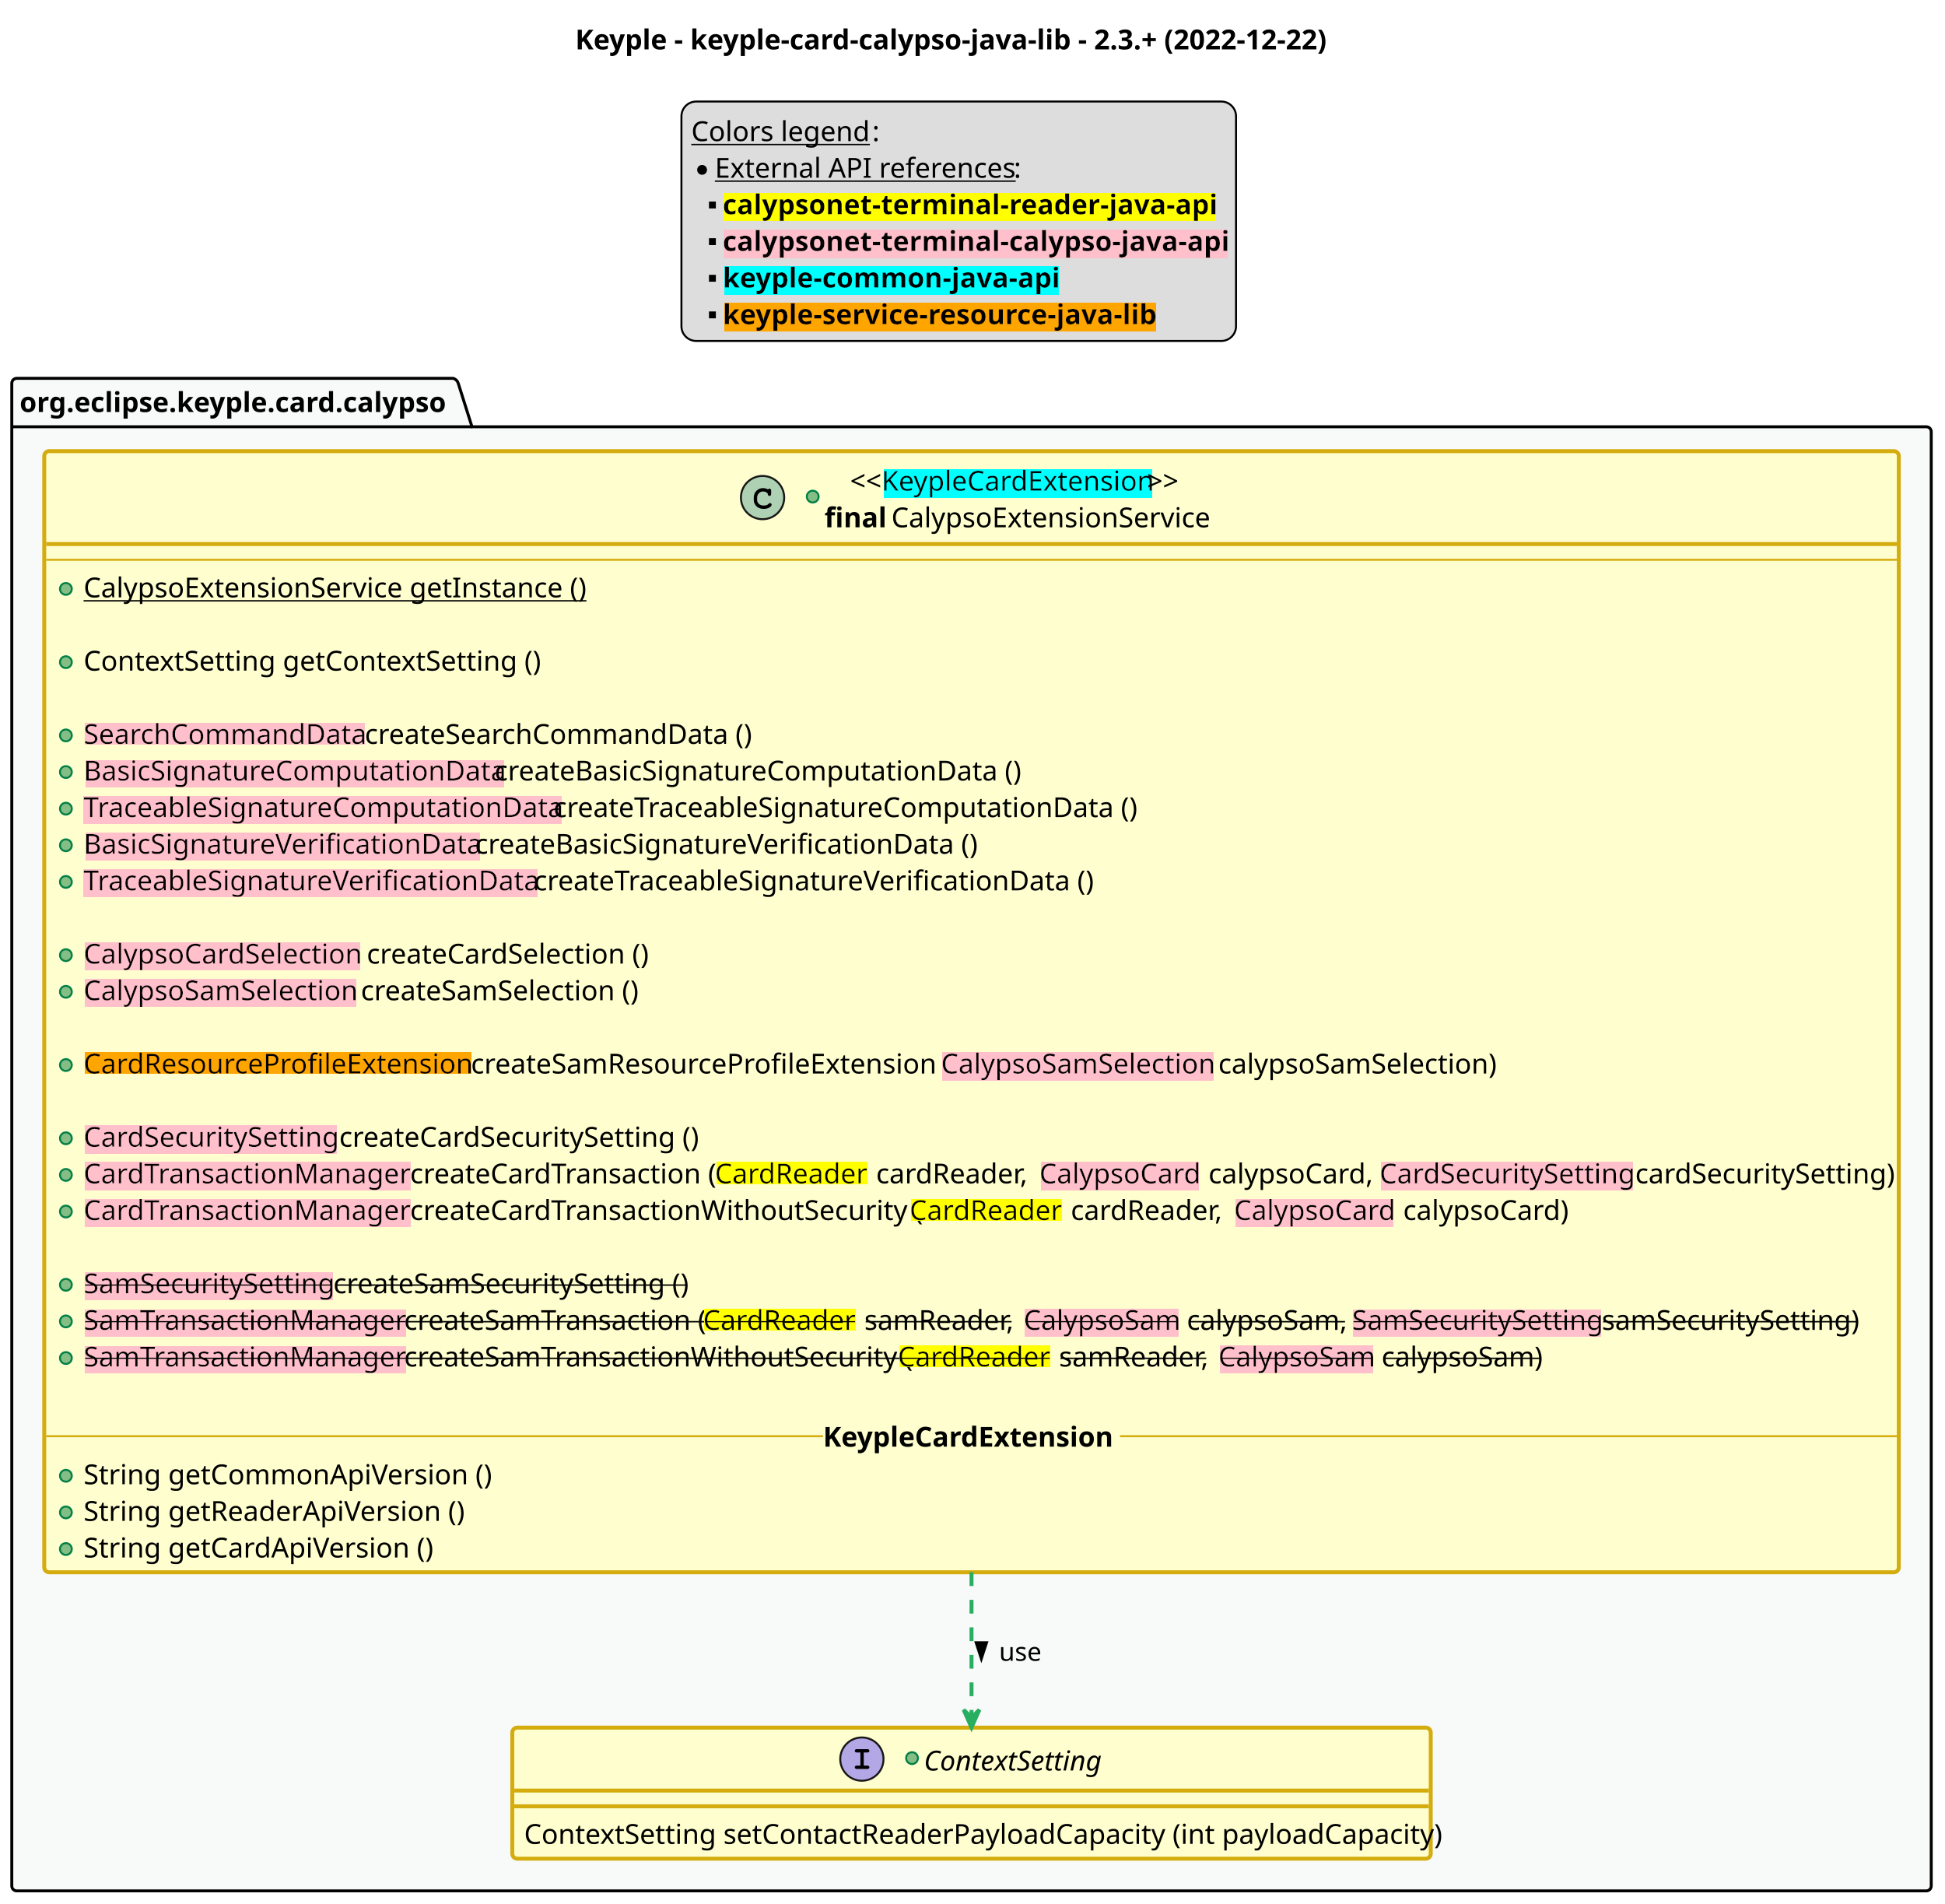
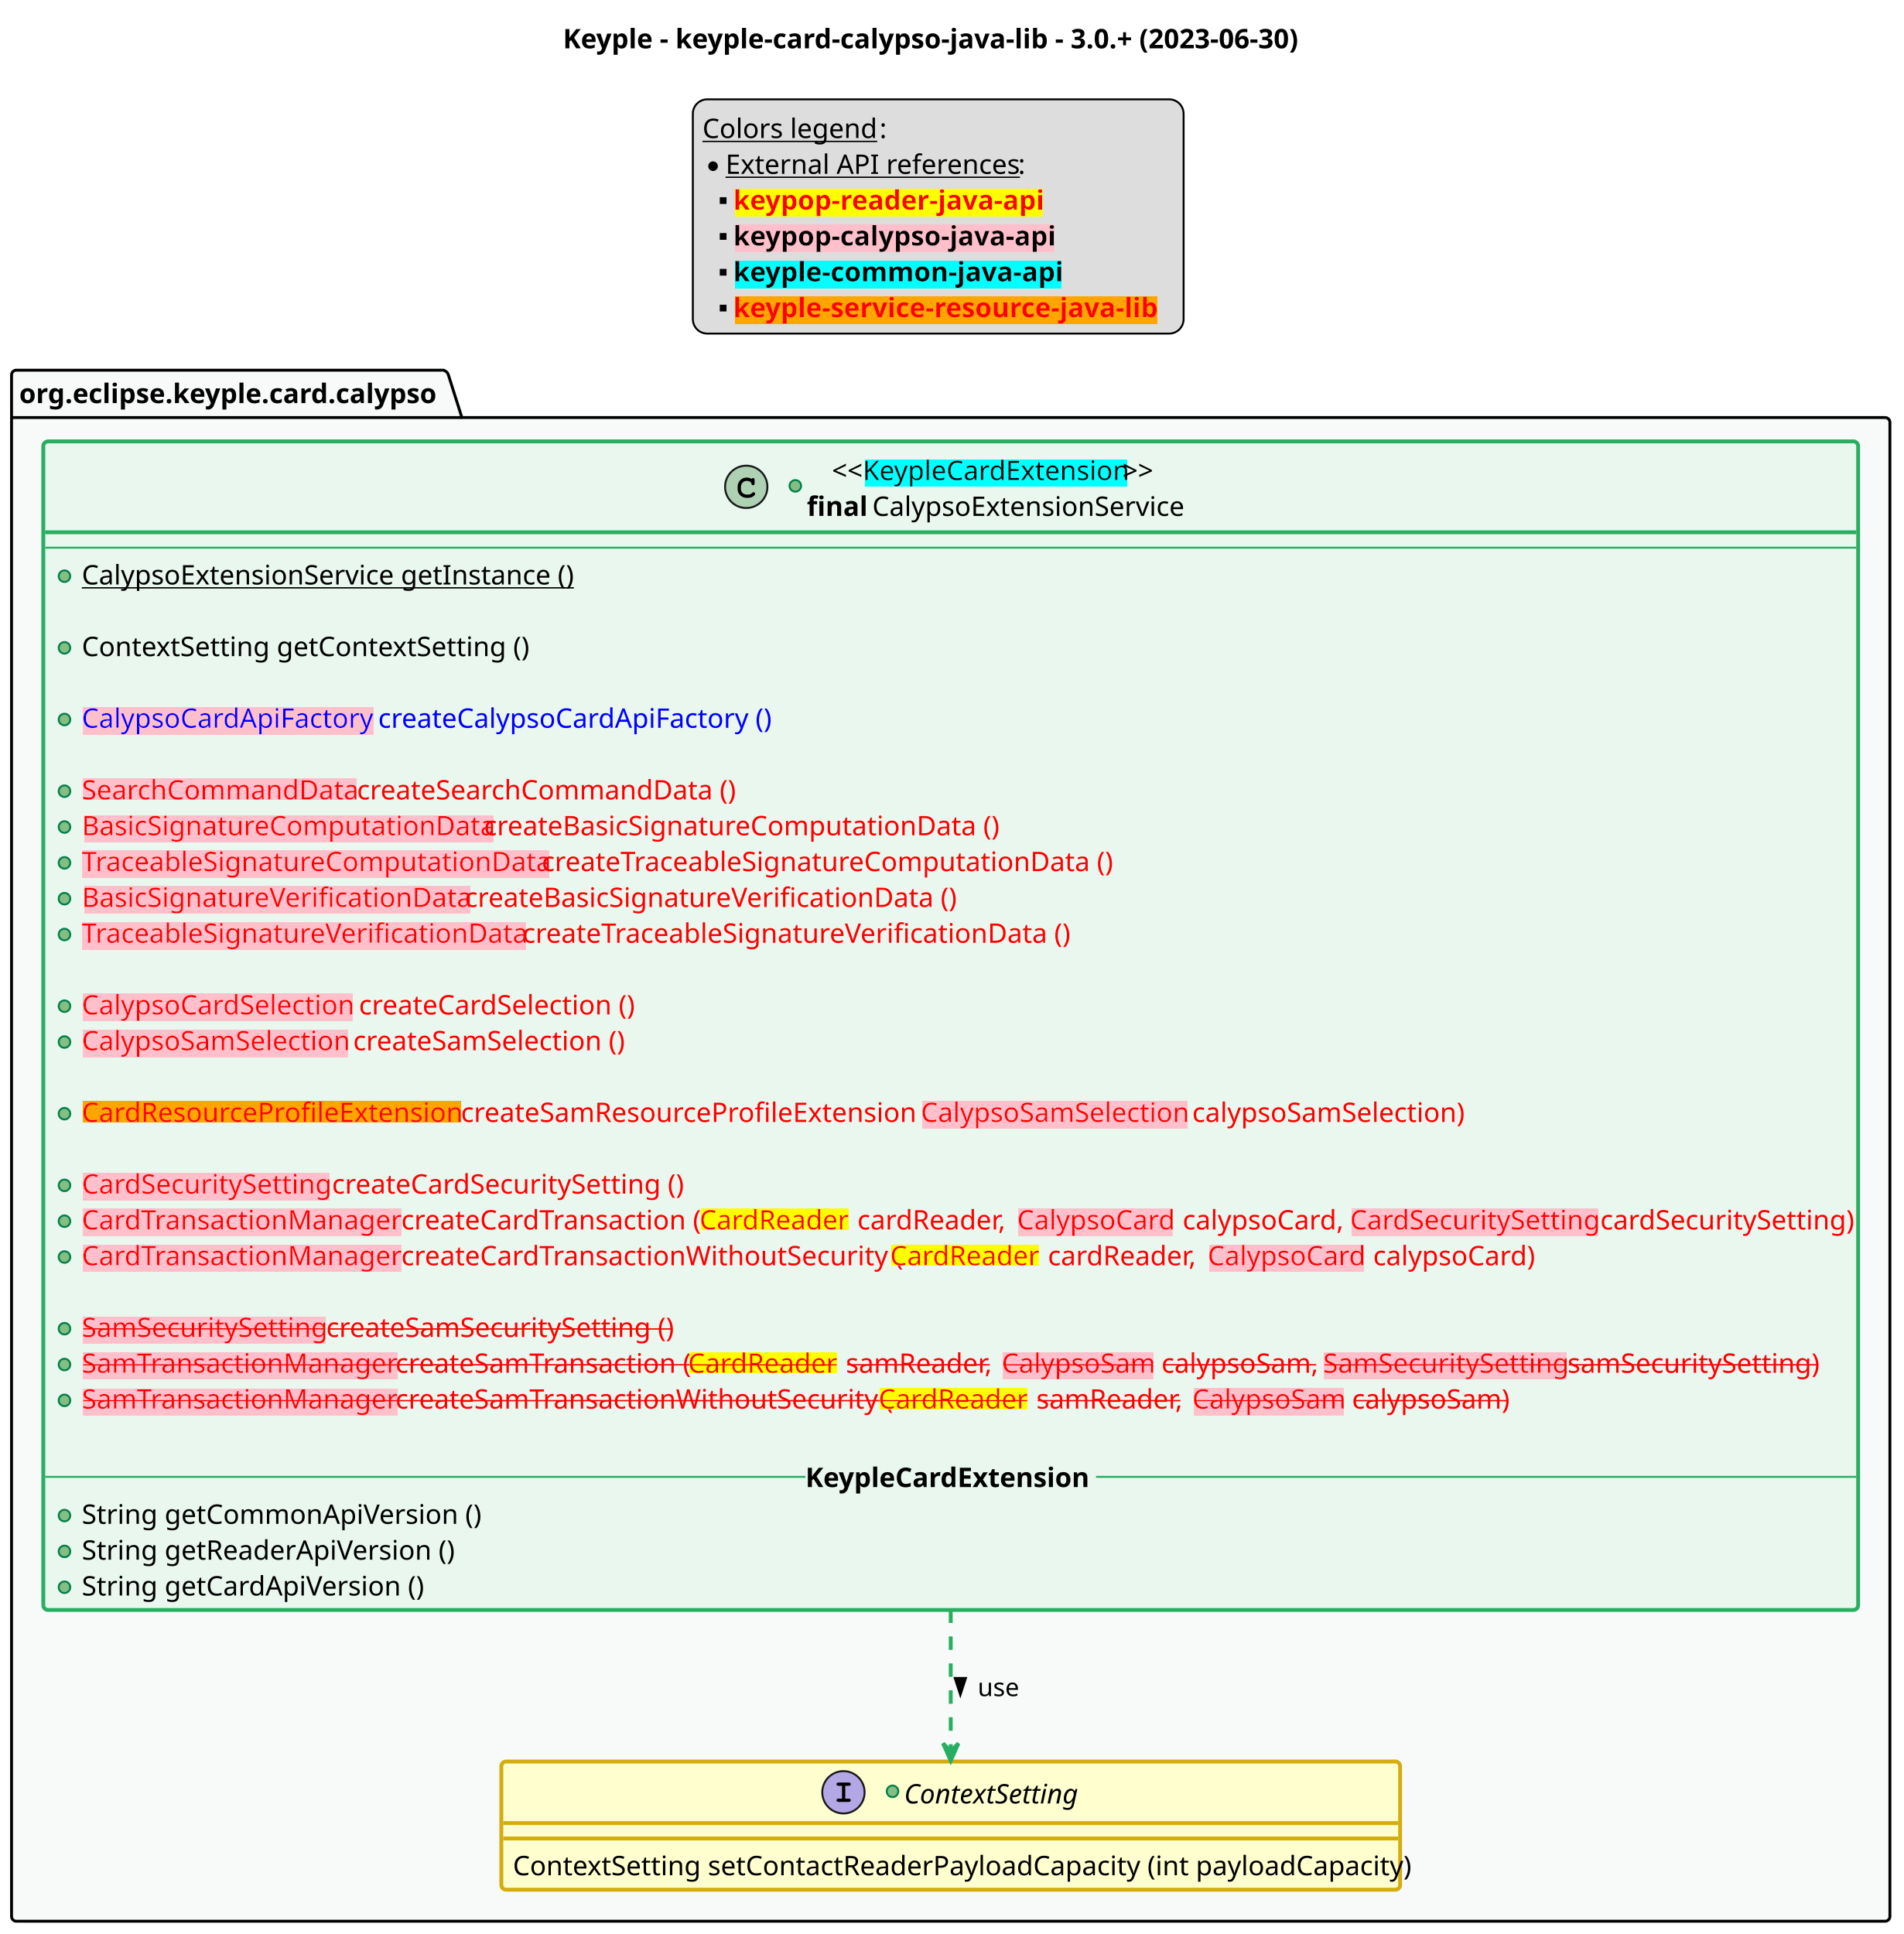
- <svg xmlns="http://www.w3.org/2000/svg" contentStyleType="text/css" height="968px" preserveAspectRatio="none" style="width:989px;height:968px;background:#FFFFFF;" version="1.1" viewBox="0 0 989 968" width="989px" zoomAndPan="magnify">
+ <svg xmlns="http://www.w3.org/2000/svg" contentStyleType="text/css" height="1005px" preserveAspectRatio="none" style="width:989px;height:1005px;background:#FFFFFF;" version="1.1" viewBox="0 0 989 1005" width="989px" zoomAndPan="magnify">
  <defs>
-     <filter height="1" id="b1o6u5rcignn730" width="1" x="0" y="0">
+     <filter height="1" id="b1kniicjc7bm020" width="1" x="0" y="0">
      <feFlood flood-color="#FFFF00" result="flood" />
      <feComposite in="SourceGraphic" in2="flood" operator="over" />
    </filter>
-     <filter height="1" id="b1o6u5rcignn731" width="1" x="0" y="0">
+     <filter height="1" id="b1kniicjc7bm021" width="1" x="0" y="0">
      <feFlood flood-color="#FFC0CB" result="flood" />
      <feComposite in="SourceGraphic" in2="flood" operator="over" />
    </filter>
-     <filter height="1" id="b1o6u5rcignn732" width="1" x="0" y="0">
+     <filter height="1" id="b1kniicjc7bm022" width="1" x="0" y="0">
      <feFlood flood-color="#00FFFF" result="flood" />
      <feComposite in="SourceGraphic" in2="flood" operator="over" />
    </filter>
-     <filter height="1" id="b1o6u5rcignn733" width="1" x="0" y="0">
+     <filter height="1" id="b1kniicjc7bm023" width="1" x="0" y="0">
      <feFlood flood-color="#FFA500" result="flood" />
      <feComposite in="SourceGraphic" in2="flood" operator="over" />
    </filter>
  </defs>
  <g>
-     <text fill="#000000" font-family="sans-serif" font-size="14" font-weight="bold" lengthAdjust="spacing" textLength="390" x="292.5" y="25.107">Keyple - keyple-card-calypso-java-lib - 2.3.+ (2022-12-22)</text>
-     <rect fill="#DDDDDD" height="121.727" id="_legend" rx="7.5" ry="7.5" style="stroke:#000000;stroke-width:1.0;" width="282" x="346.5" y="51.621" />
-     <text fill="#000000" font-family="sans-serif" font-size="14" lengthAdjust="spacing" text-decoration="underline" textLength="88" x="351.5" y="71.728">Colors legend</text>
-     <text fill="#000000" font-family="sans-serif" font-size="14" lengthAdjust="spacing" textLength="4" x="443.5" y="71.728">:</text>
-     <ellipse cx="357" cy="86.363" fill="#000000" rx="2.5" ry="2.5" style="stroke:#000000;stroke-width:0.0;" />
-     <text fill="#000000" font-family="sans-serif" font-size="14" lengthAdjust="spacing" text-decoration="underline" textLength="148" x="363.5" y="90.35">External API references</text>
-     <text fill="#000000" font-family="sans-serif" font-size="14" lengthAdjust="spacing" textLength="4" x="515.5" y="90.35">:</text>
-     <rect fill="#000000" height="3.5" style="stroke:#000000;stroke-width:0.0;" width="3.5" x="360.5" y="102.484" />
-     <text fill="#000000" filter="url(#b1o6u5rcignn730)" font-family="sans-serif" font-size="14" font-weight="bold" lengthAdjust="spacing" textLength="250" x="367.5" y="108.971">calypsonet-terminal-reader-java-api</text>
-     <rect fill="#000000" height="3.5" style="stroke:#000000;stroke-width:0.0;" width="3.5" x="360.5" y="121.106" />
-     <text fill="#000000" filter="url(#b1o6u5rcignn731)" font-family="sans-serif" font-size="14" font-weight="bold" lengthAdjust="spacing" textLength="256" x="367.5" y="127.592">calypsonet-terminal-calypso-java-api</text>
-     <rect fill="#000000" height="3.5" style="stroke:#000000;stroke-width:0.0;" width="3.5" x="360.5" y="139.727" />
-     <text fill="#000000" filter="url(#b1o6u5rcignn732)" font-family="sans-serif" font-size="14" font-weight="bold" lengthAdjust="spacing" textLength="170" x="367.5" y="146.213">keyple-common-java-api</text>
-     <rect fill="#000000" height="3.5" style="stroke:#000000;stroke-width:0.0;" width="3.5" x="360.5" y="158.348" />
-     <text fill="#000000" filter="url(#b1o6u5rcignn733)" font-family="sans-serif" font-size="14" font-weight="bold" lengthAdjust="spacing" textLength="229" x="367.5" y="164.834">keyple-service-resource-java-lib</text>
+     <text fill="#000000" font-family="sans-serif" font-size="14" font-weight="bold" lengthAdjust="spacing" textLength="390" x="292.5" y="25.107">Keyple - keyple-card-calypso-java-lib - 3.0.+ (2023-06-30)</text>
+     <rect fill="#DDDDDD" height="121.727" id="_legend" rx="7.5" ry="7.5" style="stroke:#000000;stroke-width:1.0;" width="255" x="360" y="51.621" />
+     <text fill="#000000" font-family="sans-serif" font-size="14" lengthAdjust="spacing" text-decoration="underline" textLength="88" x="365" y="71.728">Colors legend</text>
+     <text fill="#000000" font-family="sans-serif" font-size="14" lengthAdjust="spacing" textLength="4" x="457" y="71.728">:</text>
+     <ellipse cx="370.5" cy="86.363" fill="#000000" rx="2.5" ry="2.5" style="stroke:#000000;stroke-width:0.0;" />
+     <text fill="#000000" font-family="sans-serif" font-size="14" lengthAdjust="spacing" text-decoration="underline" textLength="148" x="377" y="90.35">External API references</text>
+     <text fill="#000000" font-family="sans-serif" font-size="14" lengthAdjust="spacing" textLength="4" x="529" y="90.35">:</text>
+     <rect fill="#000000" height="3.5" style="stroke:#000000;stroke-width:0.0;" width="3.5" x="374" y="102.484" />
+     <text fill="#FF0000" filter="url(#b1kniicjc7bm020)" font-family="sans-serif" font-size="14" font-weight="bold" lengthAdjust="spacing" textLength="163" x="381" y="108.971">keypop-reader-java-api</text>
+     <rect fill="#000000" height="3.5" style="stroke:#000000;stroke-width:0.0;" width="3.5" x="374" y="121.106" />
+     <text fill="#000000" filter="url(#b1kniicjc7bm021)" font-family="sans-serif" font-size="14" font-weight="bold" lengthAdjust="spacing" textLength="169" x="381" y="127.592">keypop-calypso-java-api</text>
+     <rect fill="#000000" height="3.5" style="stroke:#000000;stroke-width:0.0;" width="3.5" x="374" y="139.727" />
+     <text fill="#000000" filter="url(#b1kniicjc7bm022)" font-family="sans-serif" font-size="14" font-weight="bold" lengthAdjust="spacing" textLength="170" x="381" y="146.213">keyple-common-java-api</text>
+     <rect fill="#000000" height="3.5" style="stroke:#000000;stroke-width:0.0;" width="3.5" x="374" y="158.348" />
+     <text fill="#FF0000" filter="url(#b1kniicjc7bm023)" font-family="sans-serif" font-size="14" font-weight="bold" lengthAdjust="spacing" textLength="229" x="381" y="164.834">keyple-service-resource-java-lib</text>
    <g id="cluster_calypso">
-       <path d="M8.5,192.361 L230.5,192.361 A3.75,3.75 0 0 1 233,194.861 L240,216.982 L979.5,216.982 A2.5,2.5 0 0 1 982,219.482 L982,958.861 A2.5,2.5 0 0 1 979.5,961.361 L8.5,961.361 A2.5,2.5 0 0 1 6,958.861 L6,194.861 A2.5,2.5 0 0 1 8.5,192.361 " fill="#F8F9F9" style="stroke:#000000;stroke-width:1.5;" />
+       <path d="M8.5,192.361 L230.5,192.361 A3.75,3.75 0 0 1 233,194.861 L240,216.982 L979.5,216.982 A2.5,2.5 0 0 1 982,219.482 L982,995.861 A2.5,2.5 0 0 1 979.5,998.361 L8.5,998.361 A2.5,2.5 0 0 1 6,995.861 L6,194.861 A2.5,2.5 0 0 1 8.5,192.361 " fill="#F8F9F9" style="stroke:#000000;stroke-width:1.5;" />
      <line style="stroke:#000000;stroke-width:1.5;" x1="6" x2="240" y1="216.982" y2="216.982" />
      <text fill="#000000" font-family="sans-serif" font-size="14" font-weight="bold" lengthAdjust="spacing" textLength="221" x="10" y="209.469">org.eclipse.keyple.card.calypso</text>
    </g>
    <g id="elem_CalypsoExtensionService">
-       <rect codeLine="63" fill="#FEFECE" height="570.012" id="CalypsoExtensionService" rx="2.5" ry="2.5" style="stroke:#D4AC0D;stroke-width:2.0;" width="943" x="22.5" y="229.361" />
+       <rect codeLine="63" fill="#E9F7EF" height="607.254" id="CalypsoExtensionService" rx="2.5" ry="2.5" style="stroke:#27AE60;stroke-width:2.0;" width="943" x="22.5" y="229.361" />
      <ellipse cx="387.75" cy="252.982" fill="#ADD1B2" rx="11" ry="11" style="stroke:#181818;stroke-width:1.0;" />
      <path d="M390.516,248.857 Q390.672,248.639 390.859,248.529 Q391.047,248.42 391.266,248.42 Q391.641,248.42 391.875,248.685 Q392.109,248.935 392.109,249.545 L392.109,250.998 Q392.109,251.607 391.875,251.873 Q391.641,252.139 391.266,252.139 Q390.922,252.139 390.719,251.935 Q390.516,251.748 390.406,251.232 Q390.359,250.873 390.172,250.685 Q389.844,250.31 389.234,250.092 Q388.625,249.873 388,249.873 Q387.234,249.873 386.594,250.201 Q385.969,250.529 385.469,251.279 Q384.984,252.029 384.984,253.06 L384.984,254.154 Q384.984,255.389 385.875,256.217 Q386.766,257.029 388.359,257.029 Q389.297,257.029 389.953,256.779 Q390.344,256.623 390.766,256.185 Q391.031,255.92 391.172,255.842 Q391.328,255.764 391.531,255.764 Q391.859,255.764 392.109,256.029 Q392.375,256.279 392.375,256.623 Q392.375,256.967 392.031,257.373 Q391.531,257.951 390.734,258.279 Q389.656,258.732 388.359,258.732 Q386.844,258.732 385.641,258.107 Q384.656,257.607 383.969,256.545 Q383.281,255.467 383.281,254.185 L383.281,253.029 Q383.281,251.701 383.891,250.56 Q384.516,249.404 385.609,248.795 Q386.703,248.17 387.938,248.17 Q388.672,248.17 389.312,248.342 Q389.969,248.498 390.516,248.857 Z " fill="#000000" />
      <ellipse cx="413.25" cy="252.482" fill="#84BE84" rx="3" ry="3" style="stroke:#038048;stroke-width:1.0;" />
      <text fill="#000000" font-family="sans-serif" font-size="14" lengthAdjust="spacing" textLength="16" x="432.25" y="249.469">&lt;&lt;</text>
-       <text fill="#000000" filter="url(#b1o6u5rcignn732)" font-family="sans-serif" font-size="14" lengthAdjust="spacing" textLength="135" x="448.25" y="249.469">KeypleCardExtension</text>
+       <text fill="#000000" filter="url(#b1kniicjc7bm022)" font-family="sans-serif" font-size="14" lengthAdjust="spacing" textLength="135" x="448.25" y="249.469">KeypleCardExtension</text>
      <text fill="#000000" font-family="sans-serif" font-size="14" lengthAdjust="spacing" textLength="16" x="583.25" y="249.469">&gt;&gt;</text>
      <text fill="#000000" font-family="sans-serif" font-size="14" font-weight="bold" lengthAdjust="spacing" textLength="30" x="419.25" y="268.09">final</text>
      <text fill="#000000" font-family="sans-serif" font-size="14" lengthAdjust="spacing" textLength="159" x="453.25" y="268.09">CalypsoExtensionService</text>
-       <line style="stroke:#D4AC0D;stroke-width:2.0;" x1="23.5" x2="964.5" y1="276.603" y2="276.603" />
-       <line style="stroke:#D4AC0D;stroke-width:1.0;" x1="23.5" x2="964.5" y1="284.603" y2="284.603" />
+       <line style="stroke:#27AE60;stroke-width:2.0;" x1="23.5" x2="964.5" y1="276.603" y2="276.603" />
+       <line style="stroke:#27AE60;stroke-width:1.0;" x1="23.5" x2="964.5" y1="284.603" y2="284.603" />
      <ellipse cx="33.5" cy="299.414" fill="#84BE84" rx="3" ry="3" style="stroke:#038048;stroke-width:1.0;" />
      <text fill="#000000" font-family="sans-serif" font-size="14" lengthAdjust="spacing" text-decoration="underline" textLength="250" x="42.5" y="303.711">CalypsoExtensionService getInstance ()</text>
      <text fill="#000000" font-family="sans-serif" font-size="14" lengthAdjust="spacing" textLength="4" x="42.5" y="322.332"> </text>
      <ellipse cx="33.5" cy="336.656" fill="#84BE84" rx="3" ry="3" style="stroke:#038048;stroke-width:1.0;" />
      <text fill="#000000" font-family="sans-serif" font-size="14" lengthAdjust="spacing" textLength="222" x="42.5" y="340.953">ContextSetting getContextSetting ()</text>
      <text fill="#000000" font-family="sans-serif" font-size="14" lengthAdjust="spacing" textLength="4" x="42.5" y="359.574"> </text>
      <ellipse cx="33.5" cy="373.898" fill="#84BE84" rx="3" ry="3" style="stroke:#038048;stroke-width:1.0;" />
-       <text fill="#000000" filter="url(#b1o6u5rcignn731)" font-family="sans-serif" font-size="14" lengthAdjust="spacing" textLength="139" x="42.5" y="378.195">SearchCommandData</text>
-       <text fill="#000000" font-family="sans-serif" font-size="14" lengthAdjust="spacing" textLength="193" x="185.5" y="378.195">createSearchCommandData ()</text>
-       <ellipse cx="33.5" cy="392.519" fill="#84BE84" rx="3" ry="3" style="stroke:#038048;stroke-width:1.0;" />
-       <text fill="#000000" filter="url(#b1o6u5rcignn731)" font-family="sans-serif" font-size="14" lengthAdjust="spacing" textLength="205" x="42.5" y="396.816">BasicSignatureComputationData</text>
-       <text fill="#000000" font-family="sans-serif" font-size="14" lengthAdjust="spacing" textLength="259" x="251.5" y="396.816">createBasicSignatureComputationData ()</text>
+       <text fill="#0000FF" filter="url(#b1kniicjc7bm021)" font-family="sans-serif" font-size="14" lengthAdjust="spacing" textLength="150" x="42.5" y="378.195">CalypsoCardApiFactory</text>
+       <text fill="#0000FF" font-family="sans-serif" font-size="14" lengthAdjust="spacing" textLength="204" x="196.5" y="378.195">createCalypsoCardApiFactory ()</text>
+       <text fill="#000000" font-family="sans-serif" font-size="14" lengthAdjust="spacing" textLength="4" x="42.5" y="396.816"> </text>
      <ellipse cx="33.5" cy="411.141" fill="#84BE84" rx="3" ry="3" style="stroke:#038048;stroke-width:1.0;" />
-       <text fill="#000000" filter="url(#b1o6u5rcignn731)" font-family="sans-serif" font-size="14" lengthAdjust="spacing" textLength="235" x="42.5" y="415.438">TraceableSignatureComputationData</text>
-       <text fill="#000000" font-family="sans-serif" font-size="14" lengthAdjust="spacing" textLength="289" x="281.5" y="415.438">createTraceableSignatureComputationData ()</text>
+       <text fill="#FF0000" filter="url(#b1kniicjc7bm021)" font-family="sans-serif" font-size="14" lengthAdjust="spacing" textLength="139" x="42.5" y="415.438">SearchCommandData</text>
+       <text fill="#FF0000" font-family="sans-serif" font-size="14" lengthAdjust="spacing" textLength="193" x="185.5" y="415.438">createSearchCommandData ()</text>
      <ellipse cx="33.5" cy="429.762" fill="#84BE84" rx="3" ry="3" style="stroke:#038048;stroke-width:1.0;" />
-       <text fill="#000000" filter="url(#b1o6u5rcignn731)" font-family="sans-serif" font-size="14" lengthAdjust="spacing" textLength="195" x="42.5" y="434.059">BasicSignatureVerificationData</text>
-       <text fill="#000000" font-family="sans-serif" font-size="14" lengthAdjust="spacing" textLength="249" x="241.5" y="434.059">createBasicSignatureVerificationData ()</text>
+       <text fill="#FF0000" filter="url(#b1kniicjc7bm021)" font-family="sans-serif" font-size="14" lengthAdjust="spacing" textLength="205" x="42.5" y="434.059">BasicSignatureComputationData</text>
+       <text fill="#FF0000" font-family="sans-serif" font-size="14" lengthAdjust="spacing" textLength="259" x="251.5" y="434.059">createBasicSignatureComputationData ()</text>
      <ellipse cx="33.5" cy="448.383" fill="#84BE84" rx="3" ry="3" style="stroke:#038048;stroke-width:1.0;" />
-       <text fill="#000000" filter="url(#b1o6u5rcignn731)" font-family="sans-serif" font-size="14" lengthAdjust="spacing" textLength="225" x="42.5" y="452.68">TraceableSignatureVerificationData</text>
-       <text fill="#000000" font-family="sans-serif" font-size="14" lengthAdjust="spacing" textLength="279" x="271.5" y="452.68">createTraceableSignatureVerificationData ()</text>
-       <text fill="#000000" font-family="sans-serif" font-size="14" lengthAdjust="spacing" textLength="4" x="42.5" y="471.301"> </text>
+       <text fill="#FF0000" filter="url(#b1kniicjc7bm021)" font-family="sans-serif" font-size="14" lengthAdjust="spacing" textLength="235" x="42.5" y="452.68">TraceableSignatureComputationData</text>
+       <text fill="#FF0000" font-family="sans-serif" font-size="14" lengthAdjust="spacing" textLength="289" x="281.5" y="452.68">createTraceableSignatureComputationData ()</text>
+       <ellipse cx="33.5" cy="467.004" fill="#84BE84" rx="3" ry="3" style="stroke:#038048;stroke-width:1.0;" />
+       <text fill="#FF0000" filter="url(#b1kniicjc7bm021)" font-family="sans-serif" font-size="14" lengthAdjust="spacing" textLength="195" x="42.5" y="471.301">BasicSignatureVerificationData</text>
+       <text fill="#FF0000" font-family="sans-serif" font-size="14" lengthAdjust="spacing" textLength="249" x="241.5" y="471.301">createBasicSignatureVerificationData ()</text>
      <ellipse cx="33.5" cy="485.625" fill="#84BE84" rx="3" ry="3" style="stroke:#038048;stroke-width:1.0;" />
-       <text fill="#000000" filter="url(#b1o6u5rcignn731)" font-family="sans-serif" font-size="14" lengthAdjust="spacing" textLength="140" x="42.5" y="489.922">CalypsoCardSelection</text>
-       <text fill="#000000" font-family="sans-serif" font-size="14" lengthAdjust="spacing" textLength="143" x="186.5" y="489.922">createCardSelection ()</text>
-       <ellipse cx="33.5" cy="504.246" fill="#84BE84" rx="3" ry="3" style="stroke:#038048;stroke-width:1.0;" />
-       <text fill="#000000" filter="url(#b1o6u5rcignn731)" font-family="sans-serif" font-size="14" lengthAdjust="spacing" textLength="137" x="42.5" y="508.543">CalypsoSamSelection</text>
-       <text fill="#000000" font-family="sans-serif" font-size="14" lengthAdjust="spacing" textLength="140" x="183.5" y="508.543">createSamSelection ()</text>
-       <text fill="#000000" font-family="sans-serif" font-size="14" lengthAdjust="spacing" textLength="4" x="42.5" y="527.164"> </text>
+       <text fill="#FF0000" filter="url(#b1kniicjc7bm021)" font-family="sans-serif" font-size="14" lengthAdjust="spacing" textLength="225" x="42.5" y="489.922">TraceableSignatureVerificationData</text>
+       <text fill="#FF0000" font-family="sans-serif" font-size="14" lengthAdjust="spacing" textLength="279" x="271.5" y="489.922">createTraceableSignatureVerificationData ()</text>
+       <text fill="#000000" font-family="sans-serif" font-size="14" lengthAdjust="spacing" textLength="4" x="42.5" y="508.543"> </text>
+       <ellipse cx="33.5" cy="522.867" fill="#84BE84" rx="3" ry="3" style="stroke:#038048;stroke-width:1.0;" />
+       <text fill="#FF0000" filter="url(#b1kniicjc7bm021)" font-family="sans-serif" font-size="14" lengthAdjust="spacing" textLength="140" x="42.5" y="527.164">CalypsoCardSelection</text>
+       <text fill="#FF0000" font-family="sans-serif" font-size="14" lengthAdjust="spacing" textLength="143" x="186.5" y="527.164">createCardSelection ()</text>
      <ellipse cx="33.5" cy="541.488" fill="#84BE84" rx="3" ry="3" style="stroke:#038048;stroke-width:1.0;" />
-       <text fill="#000000" filter="url(#b1o6u5rcignn733)" font-family="sans-serif" font-size="14" lengthAdjust="spacing" textLength="193" x="42.5" y="545.785">CardResourceProfileExtension</text>
-       <text fill="#000000" font-family="sans-serif" font-size="14" lengthAdjust="spacing" textLength="239" x="239.5" y="545.785">createSamResourceProfileExtension (</text>
-       <text fill="#000000" filter="url(#b1o6u5rcignn731)" font-family="sans-serif" font-size="14" lengthAdjust="spacing" textLength="137" x="478.5" y="545.785">CalypsoSamSelection</text>
-       <text fill="#000000" font-family="sans-serif" font-size="14" lengthAdjust="spacing" textLength="139" x="619.5" y="545.785">calypsoSamSelection)</text>
+       <text fill="#FF0000" filter="url(#b1kniicjc7bm021)" font-family="sans-serif" font-size="14" lengthAdjust="spacing" textLength="137" x="42.5" y="545.785">CalypsoSamSelection</text>
+       <text fill="#FF0000" font-family="sans-serif" font-size="14" lengthAdjust="spacing" textLength="140" x="183.5" y="545.785">createSamSelection ()</text>
      <text fill="#000000" font-family="sans-serif" font-size="14" lengthAdjust="spacing" textLength="4" x="42.5" y="564.406"> </text>
      <ellipse cx="33.5" cy="578.731" fill="#84BE84" rx="3" ry="3" style="stroke:#038048;stroke-width:1.0;" />
-       <text fill="#000000" filter="url(#b1o6u5rcignn731)" font-family="sans-serif" font-size="14" lengthAdjust="spacing" textLength="126" x="42.5" y="583.027">CardSecuritySetting</text>
-       <text fill="#000000" font-family="sans-serif" font-size="14" lengthAdjust="spacing" textLength="180" x="172.5" y="583.027">createCardSecuritySetting ()</text>
-       <ellipse cx="33.5" cy="597.352" fill="#84BE84" rx="3" ry="3" style="stroke:#038048;stroke-width:1.0;" />
-       <text fill="#000000" filter="url(#b1o6u5rcignn731)" font-family="sans-serif" font-size="14" lengthAdjust="spacing" textLength="162" x="42.5" y="601.648">CardTransactionManager</text>
-       <text fill="#000000" font-family="sans-serif" font-size="14" lengthAdjust="spacing" textLength="155" x="208.5" y="601.648">createCardTransaction (</text>
-       <text fill="#000000" filter="url(#b1o6u5rcignn730)" font-family="sans-serif" font-size="14" lengthAdjust="spacing" textLength="78" x="363.5" y="601.648">CardReader</text>
-       <text fill="#000000" font-family="sans-serif" font-size="14" lengthAdjust="spacing" textLength="79" x="445.5" y="601.648">cardReader,</text>
-       <text fill="#000000" filter="url(#b1o6u5rcignn731)" font-family="sans-serif" font-size="14" lengthAdjust="spacing" textLength="82" x="528.5" y="601.648">CalypsoCard</text>
-       <text fill="#000000" font-family="sans-serif" font-size="14" lengthAdjust="spacing" textLength="83" x="614.5" y="601.648">calypsoCard,</text>
-       <text fill="#000000" filter="url(#b1o6u5rcignn731)" font-family="sans-serif" font-size="14" lengthAdjust="spacing" textLength="126" x="701.5" y="601.648">CardSecuritySetting</text>
-       <text fill="#000000" font-family="sans-serif" font-size="14" lengthAdjust="spacing" textLength="128" x="831.5" y="601.648">cardSecuritySetting)</text>
+       <text fill="#FF0000" filter="url(#b1kniicjc7bm023)" font-family="sans-serif" font-size="14" lengthAdjust="spacing" textLength="193" x="42.5" y="583.027">CardResourceProfileExtension</text>
+       <text fill="#FF0000" font-family="sans-serif" font-size="14" lengthAdjust="spacing" textLength="239" x="239.5" y="583.027">createSamResourceProfileExtension (</text>
+       <text fill="#FF0000" filter="url(#b1kniicjc7bm021)" font-family="sans-serif" font-size="14" lengthAdjust="spacing" textLength="137" x="478.5" y="583.027">CalypsoSamSelection</text>
+       <text fill="#FF0000" font-family="sans-serif" font-size="14" lengthAdjust="spacing" textLength="139" x="619.5" y="583.027">calypsoSamSelection)</text>
+       <text fill="#000000" font-family="sans-serif" font-size="14" lengthAdjust="spacing" textLength="4" x="42.5" y="601.648"> </text>
      <ellipse cx="33.5" cy="615.973" fill="#84BE84" rx="3" ry="3" style="stroke:#038048;stroke-width:1.0;" />
-       <text fill="#000000" filter="url(#b1o6u5rcignn731)" font-family="sans-serif" font-size="14" lengthAdjust="spacing" textLength="162" x="42.5" y="620.269">CardTransactionManager</text>
-       <text fill="#000000" font-family="sans-serif" font-size="14" lengthAdjust="spacing" textLength="254" x="208.5" y="620.269">createCardTransactionWithoutSecurity (</text>
-       <text fill="#000000" filter="url(#b1o6u5rcignn730)" font-family="sans-serif" font-size="14" lengthAdjust="spacing" textLength="78" x="462.5" y="620.269">CardReader</text>
-       <text fill="#000000" font-family="sans-serif" font-size="14" lengthAdjust="spacing" textLength="79" x="544.5" y="620.269">cardReader,</text>
-       <text fill="#000000" filter="url(#b1o6u5rcignn731)" font-family="sans-serif" font-size="14" lengthAdjust="spacing" textLength="82" x="627.5" y="620.269">CalypsoCard</text>
-       <text fill="#000000" font-family="sans-serif" font-size="14" lengthAdjust="spacing" textLength="84" x="713.5" y="620.269">calypsoCard)</text>
-       <text fill="#000000" font-family="sans-serif" font-size="14" lengthAdjust="spacing" textLength="4" x="42.5" y="638.891"> </text>
+       <text fill="#FF0000" filter="url(#b1kniicjc7bm021)" font-family="sans-serif" font-size="14" lengthAdjust="spacing" textLength="126" x="42.5" y="620.269">CardSecuritySetting</text>
+       <text fill="#FF0000" font-family="sans-serif" font-size="14" lengthAdjust="spacing" textLength="180" x="172.5" y="620.269">createCardSecuritySetting ()</text>
+       <ellipse cx="33.5" cy="634.594" fill="#84BE84" rx="3" ry="3" style="stroke:#038048;stroke-width:1.0;" />
+       <text fill="#FF0000" filter="url(#b1kniicjc7bm021)" font-family="sans-serif" font-size="14" lengthAdjust="spacing" textLength="162" x="42.5" y="638.891">CardTransactionManager</text>
+       <text fill="#FF0000" font-family="sans-serif" font-size="14" lengthAdjust="spacing" textLength="155" x="208.5" y="638.891">createCardTransaction (</text>
+       <text fill="#FF0000" filter="url(#b1kniicjc7bm020)" font-family="sans-serif" font-size="14" lengthAdjust="spacing" textLength="78" x="363.5" y="638.891">CardReader</text>
+       <text fill="#FF0000" font-family="sans-serif" font-size="14" lengthAdjust="spacing" textLength="79" x="445.5" y="638.891">cardReader,</text>
+       <text fill="#FF0000" filter="url(#b1kniicjc7bm021)" font-family="sans-serif" font-size="14" lengthAdjust="spacing" textLength="82" x="528.5" y="638.891">CalypsoCard</text>
+       <text fill="#FF0000" font-family="sans-serif" font-size="14" lengthAdjust="spacing" textLength="83" x="614.5" y="638.891">calypsoCard,</text>
+       <text fill="#FF0000" filter="url(#b1kniicjc7bm021)" font-family="sans-serif" font-size="14" lengthAdjust="spacing" textLength="126" x="701.5" y="638.891">CardSecuritySetting</text>
+       <text fill="#FF0000" font-family="sans-serif" font-size="14" lengthAdjust="spacing" textLength="128" x="831.5" y="638.891">cardSecuritySetting)</text>
      <ellipse cx="33.5" cy="653.215" fill="#84BE84" rx="3" ry="3" style="stroke:#038048;stroke-width:1.0;" />
-       <text fill="#000000" filter="url(#b1o6u5rcignn731)" font-family="sans-serif" font-size="14" lengthAdjust="spacing" text-decoration="line-through" textLength="123" x="42.5" y="657.512">SamSecuritySetting</text>
-       <text fill="#000000" font-family="sans-serif" font-size="14" lengthAdjust="spacing" text-decoration="line-through" textLength="177" x="169.5" y="657.512">createSamSecuritySetting ()</text>
-       <ellipse cx="33.5" cy="671.836" fill="#84BE84" rx="3" ry="3" style="stroke:#038048;stroke-width:1.0;" />
-       <text fill="#000000" filter="url(#b1o6u5rcignn731)" font-family="sans-serif" font-size="14" lengthAdjust="spacing" text-decoration="line-through" textLength="159" x="42.5" y="676.133">SamTransactionManager</text>
-       <text fill="#000000" font-family="sans-serif" font-size="14" lengthAdjust="spacing" text-decoration="line-through" textLength="152" x="205.5" y="676.133">createSamTransaction (</text>
-       <text fill="#000000" filter="url(#b1o6u5rcignn730)" font-family="sans-serif" font-size="14" lengthAdjust="spacing" text-decoration="line-through" textLength="78" x="357.5" y="676.133">CardReader</text>
-       <text fill="#000000" font-family="sans-serif" font-size="14" lengthAdjust="spacing" text-decoration="line-through" textLength="77" x="439.5" y="676.133">samReader,</text>
-       <text fill="#000000" filter="url(#b1o6u5rcignn731)" font-family="sans-serif" font-size="14" lengthAdjust="spacing" text-decoration="line-through" textLength="79" x="520.5" y="676.133">CalypsoSam</text>
-       <text fill="#000000" font-family="sans-serif" font-size="14" lengthAdjust="spacing" text-decoration="line-through" textLength="80" x="603.5" y="676.133">calypsoSam,</text>
-       <text fill="#000000" filter="url(#b1o6u5rcignn731)" font-family="sans-serif" font-size="14" lengthAdjust="spacing" text-decoration="line-through" textLength="123" x="687.5" y="676.133">SamSecuritySetting</text>
-       <text fill="#000000" font-family="sans-serif" font-size="14" lengthAdjust="spacing" text-decoration="line-through" textLength="126" x="814.5" y="676.133">samSecuritySetting)</text>
+       <text fill="#FF0000" filter="url(#b1kniicjc7bm021)" font-family="sans-serif" font-size="14" lengthAdjust="spacing" textLength="162" x="42.5" y="657.512">CardTransactionManager</text>
+       <text fill="#FF0000" font-family="sans-serif" font-size="14" lengthAdjust="spacing" textLength="254" x="208.5" y="657.512">createCardTransactionWithoutSecurity (</text>
+       <text fill="#FF0000" filter="url(#b1kniicjc7bm020)" font-family="sans-serif" font-size="14" lengthAdjust="spacing" textLength="78" x="462.5" y="657.512">CardReader</text>
+       <text fill="#FF0000" font-family="sans-serif" font-size="14" lengthAdjust="spacing" textLength="79" x="544.5" y="657.512">cardReader,</text>
+       <text fill="#FF0000" filter="url(#b1kniicjc7bm021)" font-family="sans-serif" font-size="14" lengthAdjust="spacing" textLength="82" x="627.5" y="657.512">CalypsoCard</text>
+       <text fill="#FF0000" font-family="sans-serif" font-size="14" lengthAdjust="spacing" textLength="84" x="713.5" y="657.512">calypsoCard)</text>
+       <text fill="#000000" font-family="sans-serif" font-size="14" lengthAdjust="spacing" textLength="4" x="42.5" y="676.133"> </text>
      <ellipse cx="33.5" cy="690.457" fill="#84BE84" rx="3" ry="3" style="stroke:#038048;stroke-width:1.0;" />
-       <text fill="#000000" filter="url(#b1o6u5rcignn731)" font-family="sans-serif" font-size="14" lengthAdjust="spacing" text-decoration="line-through" textLength="159" x="42.5" y="694.754">SamTransactionManager</text>
-       <text fill="#000000" font-family="sans-serif" font-size="14" lengthAdjust="spacing" text-decoration="line-through" textLength="251" x="205.5" y="694.754">createSamTransactionWithoutSecurity (</text>
-       <text fill="#000000" filter="url(#b1o6u5rcignn730)" font-family="sans-serif" font-size="14" lengthAdjust="spacing" text-decoration="line-through" textLength="78" x="456.5" y="694.754">CardReader</text>
-       <text fill="#000000" font-family="sans-serif" font-size="14" lengthAdjust="spacing" text-decoration="line-through" textLength="77" x="538.5" y="694.754">samReader,</text>
-       <text fill="#000000" filter="url(#b1o6u5rcignn731)" font-family="sans-serif" font-size="14" lengthAdjust="spacing" text-decoration="line-through" textLength="79" x="619.5" y="694.754">CalypsoSam</text>
-       <text fill="#000000" font-family="sans-serif" font-size="14" lengthAdjust="spacing" text-decoration="line-through" textLength="81" x="702.5" y="694.754">calypsoSam)</text>
-       <text fill="#000000" font-family="sans-serif" font-size="14" lengthAdjust="spacing" textLength="4" x="42.5" y="713.375"> </text>
-       <ellipse cx="33.5" cy="750.32" fill="#84BE84" rx="3" ry="3" style="stroke:#038048;stroke-width:1.0;" />
-       <text fill="#000000" font-family="sans-serif" font-size="14" lengthAdjust="spacing" textLength="199" x="42.5" y="754.617">String getCommonApiVersion ()</text>
-       <ellipse cx="33.5" cy="768.941" fill="#84BE84" rx="3" ry="3" style="stroke:#038048;stroke-width:1.0;" />
-       <text fill="#000000" font-family="sans-serif" font-size="14" lengthAdjust="spacing" textLength="190" x="42.5" y="773.238">String getReaderApiVersion ()</text>
+       <text fill="#FF0000" filter="url(#b1kniicjc7bm021)" font-family="sans-serif" font-size="14" lengthAdjust="spacing" text-decoration="line-through" textLength="123" x="42.5" y="694.754">SamSecuritySetting</text>
+       <text fill="#FF0000" font-family="sans-serif" font-size="14" lengthAdjust="spacing" text-decoration="line-through" textLength="177" x="169.5" y="694.754">createSamSecuritySetting ()</text>
+       <ellipse cx="33.5" cy="709.078" fill="#84BE84" rx="3" ry="3" style="stroke:#038048;stroke-width:1.0;" />
+       <text fill="#FF0000" filter="url(#b1kniicjc7bm021)" font-family="sans-serif" font-size="14" lengthAdjust="spacing" text-decoration="line-through" textLength="159" x="42.5" y="713.375">SamTransactionManager</text>
+       <text fill="#FF0000" font-family="sans-serif" font-size="14" lengthAdjust="spacing" text-decoration="line-through" textLength="152" x="205.5" y="713.375">createSamTransaction (</text>
+       <text fill="#FF0000" filter="url(#b1kniicjc7bm020)" font-family="sans-serif" font-size="14" lengthAdjust="spacing" text-decoration="line-through" textLength="78" x="357.5" y="713.375">CardReader</text>
+       <text fill="#FF0000" font-family="sans-serif" font-size="14" lengthAdjust="spacing" text-decoration="line-through" textLength="77" x="439.5" y="713.375">samReader,</text>
+       <text fill="#FF0000" filter="url(#b1kniicjc7bm021)" font-family="sans-serif" font-size="14" lengthAdjust="spacing" text-decoration="line-through" textLength="79" x="520.5" y="713.375">CalypsoSam</text>
+       <text fill="#FF0000" font-family="sans-serif" font-size="14" lengthAdjust="spacing" text-decoration="line-through" textLength="80" x="603.5" y="713.375">calypsoSam,</text>
+       <text fill="#FF0000" filter="url(#b1kniicjc7bm021)" font-family="sans-serif" font-size="14" lengthAdjust="spacing" text-decoration="line-through" textLength="123" x="687.5" y="713.375">SamSecuritySetting</text>
+       <text fill="#FF0000" font-family="sans-serif" font-size="14" lengthAdjust="spacing" text-decoration="line-through" textLength="126" x="814.5" y="713.375">samSecuritySetting)</text>
+       <ellipse cx="33.5" cy="727.699" fill="#84BE84" rx="3" ry="3" style="stroke:#038048;stroke-width:1.0;" />
+       <text fill="#FF0000" filter="url(#b1kniicjc7bm021)" font-family="sans-serif" font-size="14" lengthAdjust="spacing" text-decoration="line-through" textLength="159" x="42.5" y="731.996">SamTransactionManager</text>
+       <text fill="#FF0000" font-family="sans-serif" font-size="14" lengthAdjust="spacing" text-decoration="line-through" textLength="251" x="205.5" y="731.996">createSamTransactionWithoutSecurity (</text>
+       <text fill="#FF0000" filter="url(#b1kniicjc7bm020)" font-family="sans-serif" font-size="14" lengthAdjust="spacing" text-decoration="line-through" textLength="78" x="456.5" y="731.996">CardReader</text>
+       <text fill="#FF0000" font-family="sans-serif" font-size="14" lengthAdjust="spacing" text-decoration="line-through" textLength="77" x="538.5" y="731.996">samReader,</text>
+       <text fill="#FF0000" filter="url(#b1kniicjc7bm021)" font-family="sans-serif" font-size="14" lengthAdjust="spacing" text-decoration="line-through" textLength="79" x="619.5" y="731.996">CalypsoSam</text>
+       <text fill="#FF0000" font-family="sans-serif" font-size="14" lengthAdjust="spacing" text-decoration="line-through" textLength="81" x="702.5" y="731.996">calypsoSam)</text>
+       <text fill="#000000" font-family="sans-serif" font-size="14" lengthAdjust="spacing" textLength="4" x="42.5" y="750.617"> </text>
      <ellipse cx="33.5" cy="787.562" fill="#84BE84" rx="3" ry="3" style="stroke:#038048;stroke-width:1.0;" />
-       <text fill="#000000" font-family="sans-serif" font-size="14" lengthAdjust="spacing" textLength="174" x="42.5" y="791.859">String getCardApiVersion ()</text>
-       <line style="stroke:#D4AC0D;stroke-width:1.0;" x1="23.5" x2="418.5" y1="730.199" y2="730.199" />
-       <text fill="#000000" font-family="sans-serif" font-size="14" font-weight="bold" lengthAdjust="spacing" textLength="151" x="418.5" y="735.496">KeypleCardExtension</text>
-       <line style="stroke:#D4AC0D;stroke-width:1.0;" x1="569.5" x2="964.5" y1="730.199" y2="730.199" />
+       <text fill="#000000" font-family="sans-serif" font-size="14" lengthAdjust="spacing" textLength="199" x="42.5" y="791.859">String getCommonApiVersion ()</text>
+       <ellipse cx="33.5" cy="806.184" fill="#84BE84" rx="3" ry="3" style="stroke:#038048;stroke-width:1.0;" />
+       <text fill="#000000" font-family="sans-serif" font-size="14" lengthAdjust="spacing" textLength="190" x="42.5" y="810.481">String getReaderApiVersion ()</text>
+       <ellipse cx="33.5" cy="824.805" fill="#84BE84" rx="3" ry="3" style="stroke:#038048;stroke-width:1.0;" />
+       <text fill="#000000" font-family="sans-serif" font-size="14" lengthAdjust="spacing" textLength="174" x="42.5" y="829.102">String getCardApiVersion ()</text>
+       <line style="stroke:#27AE60;stroke-width:1.0;" x1="23.5" x2="418.5" y1="767.441" y2="767.441" />
+       <text fill="#000000" font-family="sans-serif" font-size="14" font-weight="bold" lengthAdjust="spacing" textLength="151" x="418.5" y="772.738">KeypleCardExtension</text>
+       <line style="stroke:#27AE60;stroke-width:1.0;" x1="569.5" x2="964.5" y1="767.441" y2="767.441" />
    </g>
    <g id="elem_ContextSetting">
-       <rect codeLine="93" fill="#FEFECE" height="66.621" id="ContextSetting" rx="2.5" ry="2.5" style="stroke:#D4AC0D;stroke-width:2.0;" width="467" x="260.5" y="878.361" />
-       <ellipse cx="438.25" cy="894.361" fill="#B4A7E5" rx="11" ry="11" style="stroke:#181818;stroke-width:1.0;" />
-       <path d="M439.203,891.002 L439.203,897.658 L440.922,897.658 Q441.531,897.658 441.797,897.893 Q442.062,898.127 442.062,898.518 Q442.062,898.893 441.797,899.127 Q441.531,899.361 440.922,899.361 L435.781,899.361 Q435.172,899.361 434.906,899.127 Q434.641,898.893 434.641,898.502 Q434.641,898.127 434.906,897.893 Q435.172,897.658 435.781,897.658 L437.5,897.658 L437.5,891.002 L435.781,891.002 Q435.172,891.002 434.906,890.768 Q434.641,890.533 434.641,890.143 Q434.641,889.768 434.906,889.533 Q435.172,889.299 435.781,889.299 L440.922,889.299 Q441.531,889.299 441.797,889.533 Q442.062,889.768 442.062,890.143 Q442.062,890.533 441.797,890.768 Q441.531,891.002 440.922,891.002 L439.203,891.002 Z " fill="#000000" />
-       <ellipse cx="463.75" cy="893.861" fill="#84BE84" rx="3" ry="3" style="stroke:#038048;stroke-width:1.0;" />
-       <text fill="#000000" font-family="sans-serif" font-size="14" font-style="italic" lengthAdjust="spacing" textLength="92" x="469.75" y="900.158">ContextSetting</text>
-       <line style="stroke:#D4AC0D;stroke-width:2.0;" x1="261.5" x2="726.5" y1="910.361" y2="910.361" />
-       <line style="stroke:#D4AC0D;stroke-width:2.0;" x1="261.5" x2="726.5" y1="918.361" y2="918.361" />
-       <text fill="#000000" font-family="sans-serif" font-size="14" lengthAdjust="spacing" textLength="455" x="266.5" y="937.469">ContextSetting setContactReaderPayloadCapacity (int payloadCapacity)</text>
+       <rect codeLine="95" fill="#FEFECE" height="66.621" id="ContextSetting" rx="2.5" ry="2.5" style="stroke:#D4AC0D;stroke-width:2.0;" width="467" x="260.5" y="915.361" />
+       <ellipse cx="438.25" cy="931.361" fill="#B4A7E5" rx="11" ry="11" style="stroke:#181818;stroke-width:1.0;" />
+       <path d="M439.203,928.002 L439.203,934.658 L440.922,934.658 Q441.531,934.658 441.797,934.893 Q442.062,935.127 442.062,935.518 Q442.062,935.893 441.797,936.127 Q441.531,936.361 440.922,936.361 L435.781,936.361 Q435.172,936.361 434.906,936.127 Q434.641,935.893 434.641,935.502 Q434.641,935.127 434.906,934.893 Q435.172,934.658 435.781,934.658 L437.5,934.658 L437.5,928.002 L435.781,928.002 Q435.172,928.002 434.906,927.768 Q434.641,927.533 434.641,927.143 Q434.641,926.768 434.906,926.533 Q435.172,926.299 435.781,926.299 L440.922,926.299 Q441.531,926.299 441.797,926.533 Q442.062,926.768 442.062,927.143 Q442.062,927.533 441.797,927.768 Q441.531,928.002 440.922,928.002 L439.203,928.002 Z " fill="#000000" />
+       <ellipse cx="463.75" cy="930.861" fill="#84BE84" rx="3" ry="3" style="stroke:#038048;stroke-width:1.0;" />
+       <text fill="#000000" font-family="sans-serif" font-size="14" font-style="italic" lengthAdjust="spacing" textLength="92" x="469.75" y="937.158">ContextSetting</text>
+       <line style="stroke:#D4AC0D;stroke-width:2.0;" x1="261.5" x2="726.5" y1="947.361" y2="947.361" />
+       <line style="stroke:#D4AC0D;stroke-width:2.0;" x1="261.5" x2="726.5" y1="955.361" y2="955.361" />
+       <text fill="#000000" font-family="sans-serif" font-size="14" lengthAdjust="spacing" textLength="455" x="266.5" y="974.469">ContextSetting setContactReaderPayloadCapacity (int payloadCapacity)</text>
    </g>
    <g id="link_CalypsoExtensionService_ContextSetting">
-       <path codeLine="100" d="M494,799.376 C494,827.948 494,853.532 494,872.962 " fill="none" id="CalypsoExtensionService-to-ContextSetting" style="stroke:#27AE60;stroke-width:2.0;stroke-dasharray:7.0,7.0;" />
-       <polygon fill="#27AE60" points="494,878.277,498,869.277,494,873.277,490,869.277,494,878.277" style="stroke:#27AE60;stroke-width:2.0;" />
-       <polygon fill="#000000" points="499,844.007,501.939,834.962,496.061,834.962,499,844.007" style="stroke:#000000;stroke-width:1.0;" />
-       <text fill="#000000" font-family="sans-serif" font-size="13" lengthAdjust="spacing" textLength="21" x="508" y="844.39">use</text>
+       <path codeLine="102" d="M494,836.372 C494,864.895 494,890.319 494,909.659 " fill="none" id="CalypsoExtensionService-to-ContextSetting" style="stroke:#27AE60;stroke-width:2.0;stroke-dasharray:7.0,7.0;" />
+       <polygon fill="#27AE60" points="494,914.951,498,905.951,494,909.951,490,905.951,494,914.951" style="stroke:#27AE60;stroke-width:2.0;" />
+       <polygon fill="#000000" points="499,881.007,501.939,871.962,496.061,871.962,499,881.007" style="stroke:#000000;stroke-width:1.0;" />
+       <text fill="#000000" font-family="sans-serif" font-size="13" lengthAdjust="spacing" textLength="21" x="508" y="881.39">use</text>
    </g>
  </g>
</svg>
